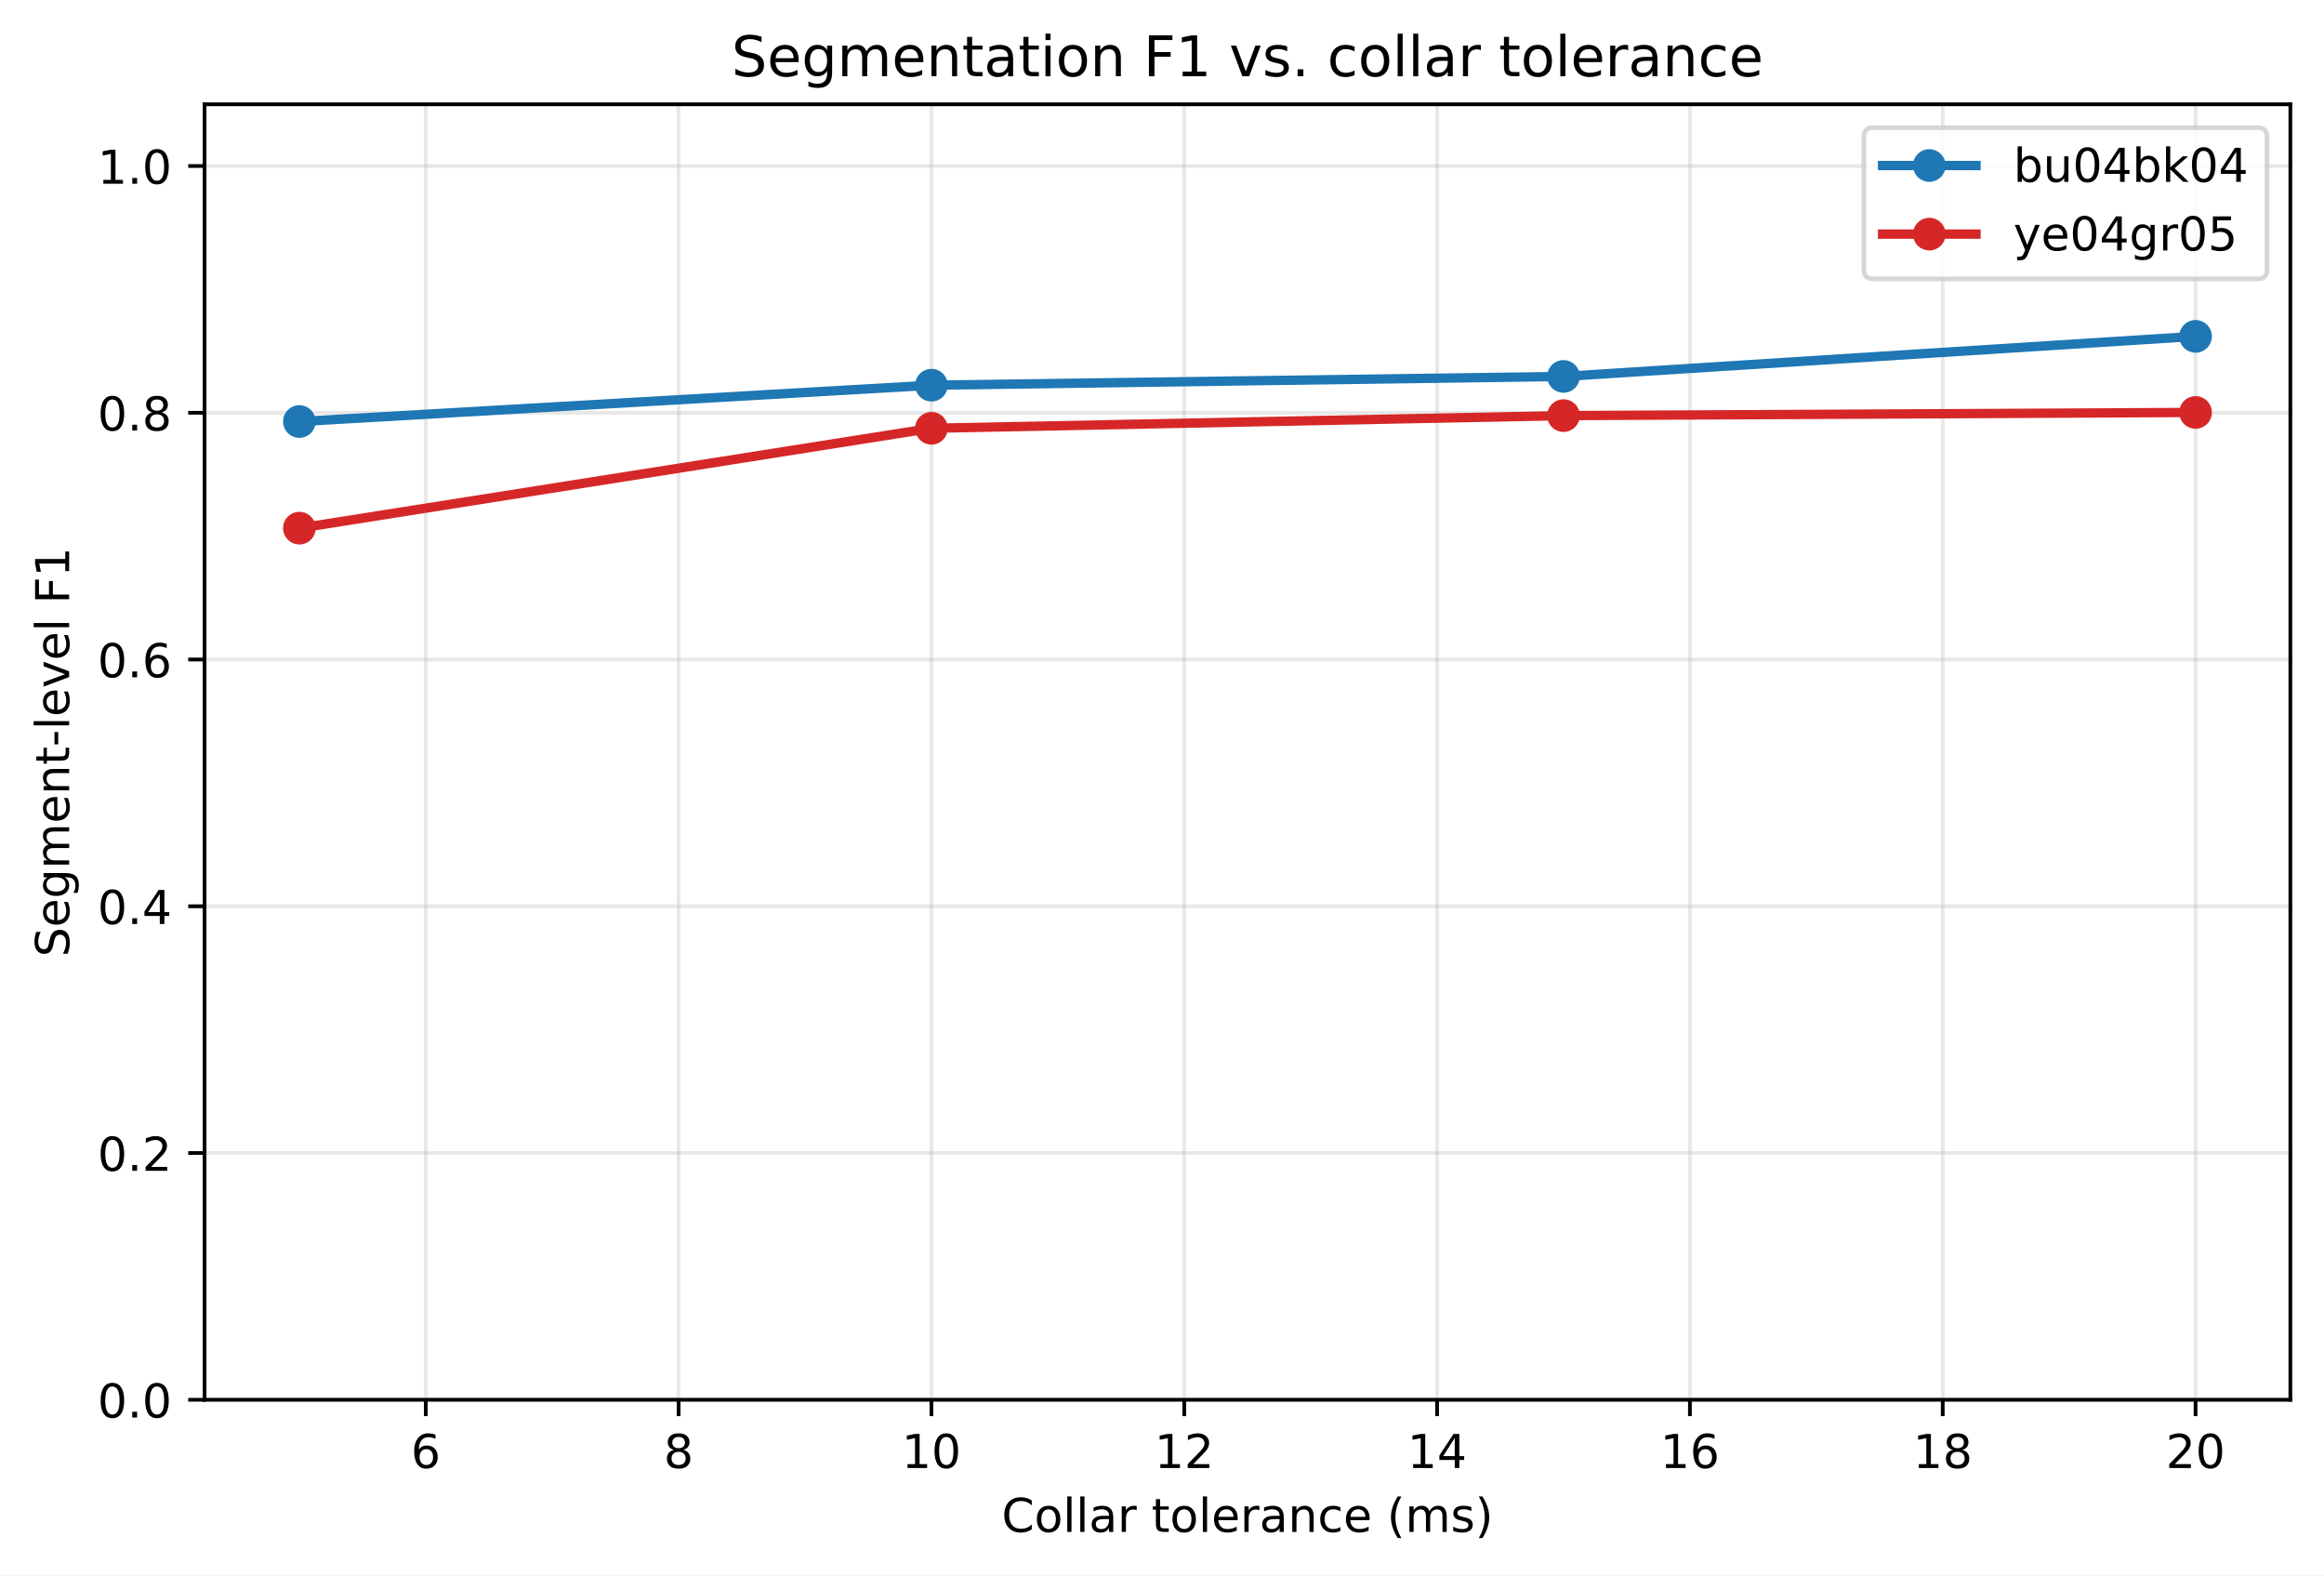
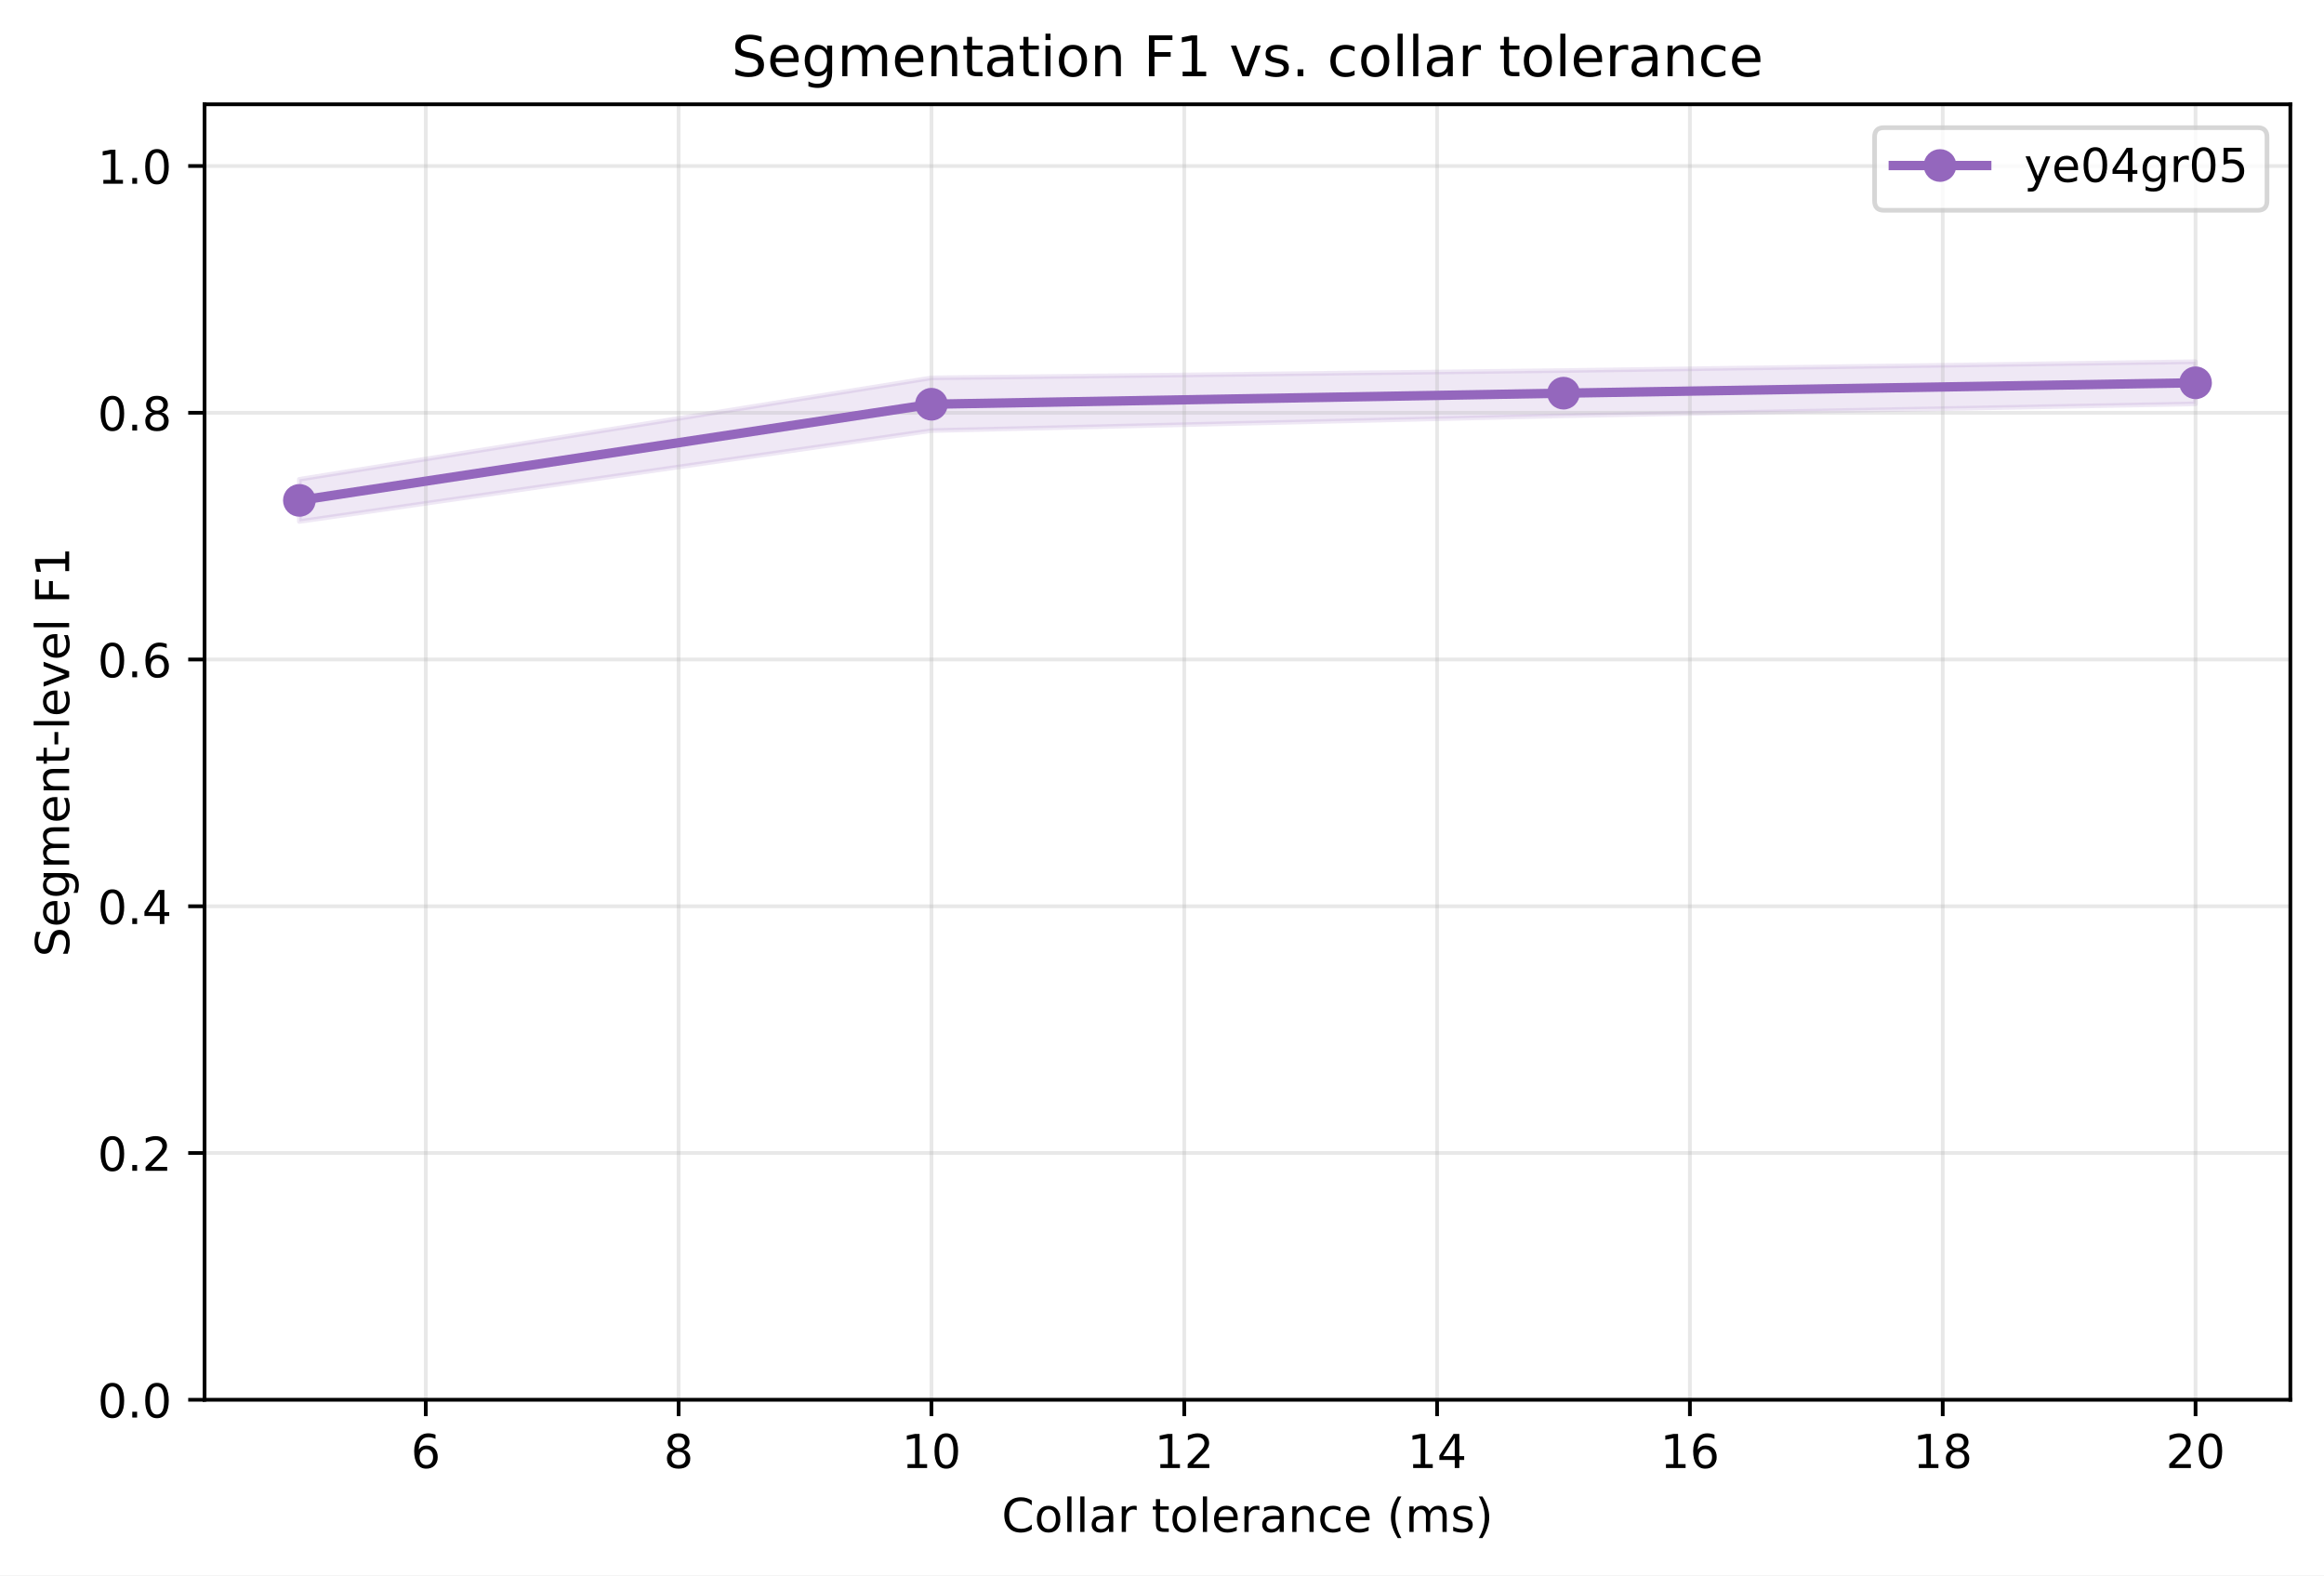
<svg xmlns="http://www.w3.org/2000/svg" xmlns:xlink="http://www.w3.org/1999/xlink" width="497.381pt" height="337.074pt" viewBox="0 0 497.381 337.074" version="1.1">
  <defs>
    <style type="text/css">*{stroke-linejoin: round; stroke-linecap: butt}</style>
  </defs>
  <g id="figure_1">
    <g id="patch_1">
      <path d="M 0 337.074  L 497.381 337.074  L 497.381 0  L 0 0  z " style="fill: #ffffff" />
    </g>
    <g id="axes_1">
      <g id="patch_2">
        <path d="M 43.781 299.518  L 490.181 299.518  L 490.181 22.318  L 43.781 22.318  z " style="fill: #ffffff" />
      </g>
      <g id="FillBetweenPolyCollection_1">
        <defs>
-           <path id="m82c9b3a013" d="M 64.072 -246.88  L 64.072 -246.88  L 199.345 -254.653  L 334.618 -256.529  L 469.89 -265.105  L 469.89 -265.105  L 469.89 -265.105  L 334.618 -256.529  L 199.345 -254.653  L 64.072 -246.88  z " style="stroke: #1f77b4; stroke-opacity: 0.15" />
+           <path id="me6331eea71" d="M 64.072 -234.518  L 64.072 -225.49  L 199.345 -244.943  L 334.618 -248.108  L 469.89 -250.658  L 469.89 -259.675  L 469.89 -259.675  L 334.618 -257.787  L 199.345 -256.218  L 64.072 -234.518  z " style="stroke: #9467bd; stroke-opacity: 0.15" />
        </defs>
-         <g clip-path="url(#p41cdb0695c)">
-           <use xlink:href="#m82c9b3a013" x="0" y="337.074" style="fill: #1f77b4; fill-opacity: 0.15; stroke: #1f77b4; stroke-opacity: 0.15" />
-         </g>
-       </g>
-       <g id="FillBetweenPolyCollection_2">
-         <defs>
-           <path id="mf2d8fa4685" d="M 64.072 -224.069  L 64.072 -224.069  L 199.345 -245.433  L 334.618 -248.146  L 469.89 -248.824  L 469.89 -248.824  L 469.89 -248.824  L 334.618 -248.146  L 199.345 -245.433  L 64.072 -224.069  z " style="stroke: #d62728; stroke-opacity: 0.15" />
-         </defs>
-         <g clip-path="url(#p41cdb0695c)">
-           <use xlink:href="#mf2d8fa4685" x="0" y="337.074" style="fill: #d62728; fill-opacity: 0.15; stroke: #d62728; stroke-opacity: 0.15" />
+         <g clip-path="url(#p8cec20c7e3)">
+           <use xlink:href="#me6331eea71" x="0" y="337.074" style="fill: #9467bd; fill-opacity: 0.15; stroke: #9467bd; stroke-opacity: 0.15" />
        </g>
      </g>
      <g id="matplotlib.axis_1">
        <g id="xtick_1">
          <g id="line2d_1">
-             <path d="M 91.127 299.518  L 91.127 22.318  " clip-path="url(#p41cdb0695c)" style="fill: none; stroke: #b0b0b0; stroke-opacity: 0.3; stroke-width: 0.8; stroke-linecap: square" />
+             <path d="M 91.127 299.518  L 91.127 22.318  " clip-path="url(#p8cec20c7e3)" style="fill: none; stroke: #b0b0b0; stroke-opacity: 0.3; stroke-width: 0.8; stroke-linecap: square" />
          </g>
          <g id="line2d_2">
            <defs>
-               <path id="mef32d63946" d="M 0 0  L 0 3.5  " style="stroke: #000000; stroke-width: 0.8" />
+               <path id="m9d0d711210" d="M 0 0  L 0 3.5  " style="stroke: #000000; stroke-width: 0.8" />
            </defs>
            <g>
-               <use xlink:href="#mef32d63946" x="91.127" y="299.518" style="stroke: #000000; stroke-width: 0.8" />
+               <use xlink:href="#m9d0d711210" x="91.127" y="299.518" style="stroke: #000000; stroke-width: 0.8" />
            </g>
          </g>
          <g id="text_1">
            <g transform="translate(87.94545 314.1166) scale(0.1 -0.1)">
              <defs>
                <path id="DejaVuSans-36" d="M 2113 2584  Q 1688 2584 1439 2293  Q 1191 2003 1191 1497  Q 1191 994 1439 701  Q 1688 409 2113 409  Q 2538 409 2786 701  Q 3034 994 3034 1497  Q 3034 2003 2786 2293  Q 2538 2584 2113 2584  z M 3366 4563  L 3366 3988  Q 3128 4100 2886 4159  Q 2644 4219 2406 4219  Q 1781 4219 1451 3797  Q 1122 3375 1075 2522  Q 1259 2794 1537 2939  Q 1816 3084 2150 3084  Q 2853 3084 3261 2657  Q 3669 2231 3669 1497  Q 3669 778 3244 343  Q 2819 -91 2113 -91  Q 1303 -91 875 529  Q 447 1150 447 2328  Q 447 3434 972 4092  Q 1497 4750 2381 4750  Q 2619 4750 2861 4703  Q 3103 4656 3366 4563  z " transform="scale(0.015625)" />
              </defs>
              <use xlink:href="#DejaVuSans-36" />
            </g>
          </g>
        </g>
        <g id="xtick_2">
          <g id="line2d_3">
-             <path d="M 145.236 299.518  L 145.236 22.318  " clip-path="url(#p41cdb0695c)" style="fill: none; stroke: #b0b0b0; stroke-opacity: 0.3; stroke-width: 0.8; stroke-linecap: square" />
+             <path d="M 145.236 299.518  L 145.236 22.318  " clip-path="url(#p8cec20c7e3)" style="fill: none; stroke: #b0b0b0; stroke-opacity: 0.3; stroke-width: 0.8; stroke-linecap: square" />
          </g>
          <g id="line2d_4">
            <g>
-               <use xlink:href="#mef32d63946" x="145.236" y="299.518" style="stroke: #000000; stroke-width: 0.8" />
+               <use xlink:href="#m9d0d711210" x="145.236" y="299.518" style="stroke: #000000; stroke-width: 0.8" />
            </g>
          </g>
          <g id="text_2">
            <g transform="translate(142.0545 314.1166) scale(0.1 -0.1)">
              <defs>
                <path id="DejaVuSans-38" d="M 2034 2216  Q 1584 2216 1326 1975  Q 1069 1734 1069 1313  Q 1069 891 1326 650  Q 1584 409 2034 409  Q 2484 409 2743 651  Q 3003 894 3003 1313  Q 3003 1734 2745 1975  Q 2488 2216 2034 2216  z M 1403 2484  Q 997 2584 770 2862  Q 544 3141 544 3541  Q 544 4100 942 4425  Q 1341 4750 2034 4750  Q 2731 4750 3128 4425  Q 3525 4100 3525 3541  Q 3525 3141 3298 2862  Q 3072 2584 2669 2484  Q 3125 2378 3379 2068  Q 3634 1759 3634 1313  Q 3634 634 3220 271  Q 2806 -91 2034 -91  Q 1263 -91 848 271  Q 434 634 434 1313  Q 434 1759 690 2068  Q 947 2378 1403 2484  z M 1172 3481  Q 1172 3119 1398 2916  Q 1625 2713 2034 2713  Q 2441 2713 2670 2916  Q 2900 3119 2900 3481  Q 2900 3844 2670 4047  Q 2441 4250 2034 4250  Q 1625 4250 1398 4047  Q 1172 3844 1172 3481  z " transform="scale(0.015625)" />
              </defs>
              <use xlink:href="#DejaVuSans-38" />
            </g>
          </g>
        </g>
        <g id="xtick_3">
          <g id="line2d_5">
-             <path d="M 199.345 299.518  L 199.345 22.318  " clip-path="url(#p41cdb0695c)" style="fill: none; stroke: #b0b0b0; stroke-opacity: 0.3; stroke-width: 0.8; stroke-linecap: square" />
+             <path d="M 199.345 299.518  L 199.345 22.318  " clip-path="url(#p8cec20c7e3)" style="fill: none; stroke: #b0b0b0; stroke-opacity: 0.3; stroke-width: 0.8; stroke-linecap: square" />
          </g>
          <g id="line2d_6">
            <g>
-               <use xlink:href="#mef32d63946" x="199.345" y="299.518" style="stroke: #000000; stroke-width: 0.8" />
+               <use xlink:href="#m9d0d711210" x="199.345" y="299.518" style="stroke: #000000; stroke-width: 0.8" />
            </g>
          </g>
          <g id="text_3">
            <g transform="translate(192.9824 314.1166) scale(0.1 -0.1)">
              <defs>
                <path id="DejaVuSans-31" d="M 794 531  L 1825 531  L 1825 4091  L 703 3866  L 703 4441  L 1819 4666  L 2450 4666  L 2450 531  L 3481 531  L 3481 0  L 794 0  L 794 531  z " transform="scale(0.015625)" />
                <path id="DejaVuSans-30" d="M 2034 4250  Q 1547 4250 1301 3770  Q 1056 3291 1056 2328  Q 1056 1369 1301 889  Q 1547 409 2034 409  Q 2525 409 2770 889  Q 3016 1369 3016 2328  Q 3016 3291 2770 3770  Q 2525 4250 2034 4250  z M 2034 4750  Q 2819 4750 3233 4129  Q 3647 3509 3647 2328  Q 3647 1150 3233 529  Q 2819 -91 2034 -91  Q 1250 -91 836 529  Q 422 1150 422 2328  Q 422 3509 836 4129  Q 1250 4750 2034 4750  z " transform="scale(0.015625)" />
              </defs>
              <use xlink:href="#DejaVuSans-31" />
              <use xlink:href="#DejaVuSans-30" transform="translate(63.62305 0)" />
            </g>
          </g>
        </g>
        <g id="xtick_4">
          <g id="line2d_7">
-             <path d="M 253.454 299.518  L 253.454 22.318  " clip-path="url(#p41cdb0695c)" style="fill: none; stroke: #b0b0b0; stroke-opacity: 0.3; stroke-width: 0.8; stroke-linecap: square" />
+             <path d="M 253.454 299.518  L 253.454 22.318  " clip-path="url(#p8cec20c7e3)" style="fill: none; stroke: #b0b0b0; stroke-opacity: 0.3; stroke-width: 0.8; stroke-linecap: square" />
          </g>
          <g id="line2d_8">
            <g>
-               <use xlink:href="#mef32d63946" x="253.454" y="299.518" style="stroke: #000000; stroke-width: 0.8" />
+               <use xlink:href="#m9d0d711210" x="253.454" y="299.518" style="stroke: #000000; stroke-width: 0.8" />
            </g>
          </g>
          <g id="text_4">
            <g transform="translate(247.0915 314.1166) scale(0.1 -0.1)">
              <defs>
                <path id="DejaVuSans-32" d="M 1228 531  L 3431 531  L 3431 0  L 469 0  L 469 531  Q 828 903 1448 1529  Q 2069 2156 2228 2338  Q 2531 2678 2651 2914  Q 2772 3150 2772 3378  Q 2772 3750 2511 3984  Q 2250 4219 1831 4219  Q 1534 4219 1204 4116  Q 875 4013 500 3803  L 500 4441  Q 881 4594 1212 4672  Q 1544 4750 1819 4750  Q 2544 4750 2975 4387  Q 3406 4025 3406 3419  Q 3406 3131 3298 2873  Q 3191 2616 2906 2266  Q 2828 2175 2409 1742  Q 1991 1309 1228 531  z " transform="scale(0.015625)" />
              </defs>
              <use xlink:href="#DejaVuSans-31" />
              <use xlink:href="#DejaVuSans-32" transform="translate(63.62305 0)" />
            </g>
          </g>
        </g>
        <g id="xtick_5">
          <g id="line2d_9">
-             <path d="M 307.563 299.518  L 307.563 22.318  " clip-path="url(#p41cdb0695c)" style="fill: none; stroke: #b0b0b0; stroke-opacity: 0.3; stroke-width: 0.8; stroke-linecap: square" />
+             <path d="M 307.563 299.518  L 307.563 22.318  " clip-path="url(#p8cec20c7e3)" style="fill: none; stroke: #b0b0b0; stroke-opacity: 0.3; stroke-width: 0.8; stroke-linecap: square" />
          </g>
          <g id="line2d_10">
            <g>
-               <use xlink:href="#mef32d63946" x="307.563" y="299.518" style="stroke: #000000; stroke-width: 0.8" />
+               <use xlink:href="#m9d0d711210" x="307.563" y="299.518" style="stroke: #000000; stroke-width: 0.8" />
            </g>
          </g>
          <g id="text_5">
            <g transform="translate(301.2006 314.1166) scale(0.1 -0.1)">
              <defs>
                <path id="DejaVuSans-34" d="M 2419 4116  L 825 1625  L 2419 1625  L 2419 4116  z M 2253 4666  L 3047 4666  L 3047 1625  L 3713 1625  L 3713 1100  L 3047 1100  L 3047 0  L 2419 0  L 2419 1100  L 313 1100  L 313 1709  L 2253 4666  z " transform="scale(0.015625)" />
              </defs>
              <use xlink:href="#DejaVuSans-31" />
              <use xlink:href="#DejaVuSans-34" transform="translate(63.62305 0)" />
            </g>
          </g>
        </g>
        <g id="xtick_6">
          <g id="line2d_11">
-             <path d="M 361.672 299.518  L 361.672 22.318  " clip-path="url(#p41cdb0695c)" style="fill: none; stroke: #b0b0b0; stroke-opacity: 0.3; stroke-width: 0.8; stroke-linecap: square" />
+             <path d="M 361.672 299.518  L 361.672 22.318  " clip-path="url(#p8cec20c7e3)" style="fill: none; stroke: #b0b0b0; stroke-opacity: 0.3; stroke-width: 0.8; stroke-linecap: square" />
          </g>
          <g id="line2d_12">
            <g>
-               <use xlink:href="#mef32d63946" x="361.672" y="299.518" style="stroke: #000000; stroke-width: 0.8" />
+               <use xlink:href="#m9d0d711210" x="361.672" y="299.518" style="stroke: #000000; stroke-width: 0.8" />
            </g>
          </g>
          <g id="text_6">
            <g transform="translate(355.3097 314.1166) scale(0.1 -0.1)">
              <use xlink:href="#DejaVuSans-31" />
              <use xlink:href="#DejaVuSans-36" transform="translate(63.62305 0)" />
            </g>
          </g>
        </g>
        <g id="xtick_7">
          <g id="line2d_13">
-             <path d="M 415.781 299.518  L 415.781 22.318  " clip-path="url(#p41cdb0695c)" style="fill: none; stroke: #b0b0b0; stroke-opacity: 0.3; stroke-width: 0.8; stroke-linecap: square" />
+             <path d="M 415.781 299.518  L 415.781 22.318  " clip-path="url(#p8cec20c7e3)" style="fill: none; stroke: #b0b0b0; stroke-opacity: 0.3; stroke-width: 0.8; stroke-linecap: square" />
          </g>
          <g id="line2d_14">
            <g>
-               <use xlink:href="#mef32d63946" x="415.781" y="299.518" style="stroke: #000000; stroke-width: 0.8" />
+               <use xlink:href="#m9d0d711210" x="415.781" y="299.518" style="stroke: #000000; stroke-width: 0.8" />
            </g>
          </g>
          <g id="text_7">
            <g transform="translate(409.4187 314.1166) scale(0.1 -0.1)">
              <use xlink:href="#DejaVuSans-31" />
              <use xlink:href="#DejaVuSans-38" transform="translate(63.62305 0)" />
            </g>
          </g>
        </g>
        <g id="xtick_8">
          <g id="line2d_15">
-             <path d="M 469.89 299.518  L 469.89 22.318  " clip-path="url(#p41cdb0695c)" style="fill: none; stroke: #b0b0b0; stroke-opacity: 0.3; stroke-width: 0.8; stroke-linecap: square" />
+             <path d="M 469.89 299.518  L 469.89 22.318  " clip-path="url(#p8cec20c7e3)" style="fill: none; stroke: #b0b0b0; stroke-opacity: 0.3; stroke-width: 0.8; stroke-linecap: square" />
          </g>
          <g id="line2d_16">
            <g>
-               <use xlink:href="#mef32d63946" x="469.89" y="299.518" style="stroke: #000000; stroke-width: 0.8" />
+               <use xlink:href="#m9d0d711210" x="469.89" y="299.518" style="stroke: #000000; stroke-width: 0.8" />
            </g>
          </g>
          <g id="text_8">
            <g transform="translate(463.5278 314.1166) scale(0.1 -0.1)">
              <use xlink:href="#DejaVuSans-32" />
              <use xlink:href="#DejaVuSans-30" transform="translate(63.62305 0)" />
            </g>
          </g>
        </g>
        <g id="text_9">
          <g transform="translate(214.3789 327.7947) scale(0.1 -0.1)">
            <defs>
              <path id="DejaVuSans-43" d="M 4122 4306  L 4122 3641  Q 3803 3938 3442 4084  Q 3081 4231 2675 4231  Q 1875 4231 1450 3742  Q 1025 3253 1025 2328  Q 1025 1406 1450 917  Q 1875 428 2675 428  Q 3081 428 3442 575  Q 3803 722 4122 1019  L 4122 359  Q 3791 134 3420 21  Q 3050 -91 2638 -91  Q 1578 -91 968 557  Q 359 1206 359 2328  Q 359 3453 968 4101  Q 1578 4750 2638 4750  Q 3056 4750 3426 4639  Q 3797 4528 4122 4306  z " transform="scale(0.015625)" />
              <path id="DejaVuSans-6f" d="M 1959 3097  Q 1497 3097 1228 2736  Q 959 2375 959 1747  Q 959 1119 1226 758  Q 1494 397 1959 397  Q 2419 397 2687 759  Q 2956 1122 2956 1747  Q 2956 2369 2687 2733  Q 2419 3097 1959 3097  z M 1959 3584  Q 2709 3584 3137 3096  Q 3566 2609 3566 1747  Q 3566 888 3137 398  Q 2709 -91 1959 -91  Q 1206 -91 779 398  Q 353 888 353 1747  Q 353 2609 779 3096  Q 1206 3584 1959 3584  z " transform="scale(0.015625)" />
              <path id="DejaVuSans-6c" d="M 603 4863  L 1178 4863  L 1178 0  L 603 0  L 603 4863  z " transform="scale(0.015625)" />
              <path id="DejaVuSans-61" d="M 2194 1759  Q 1497 1759 1228 1600  Q 959 1441 959 1056  Q 959 750 1161 570  Q 1363 391 1709 391  Q 2188 391 2477 730  Q 2766 1069 2766 1631  L 2766 1759  L 2194 1759  z M 3341 1997  L 3341 0  L 2766 0  L 2766 531  Q 2569 213 2275 61  Q 1981 -91 1556 -91  Q 1019 -91 701 211  Q 384 513 384 1019  Q 384 1609 779 1909  Q 1175 2209 1959 2209  L 2766 2209  L 2766 2266  Q 2766 2663 2505 2880  Q 2244 3097 1772 3097  Q 1472 3097 1187 3025  Q 903 2953 641 2809  L 641 3341  Q 956 3463 1253 3523  Q 1550 3584 1831 3584  Q 2591 3584 2966 3190  Q 3341 2797 3341 1997  z " transform="scale(0.015625)" />
              <path id="DejaVuSans-72" d="M 2631 2963  Q 2534 3019 2420 3045  Q 2306 3072 2169 3072  Q 1681 3072 1420 2755  Q 1159 2438 1159 1844  L 1159 0  L 581 0  L 581 3500  L 1159 3500  L 1159 2956  Q 1341 3275 1631 3429  Q 1922 3584 2338 3584  Q 2397 3584 2469 3576  Q 2541 3569 2628 3553  L 2631 2963  z " transform="scale(0.015625)" />
              <path id="DejaVuSans-20" transform="scale(0.015625)" />
              <path id="DejaVuSans-74" d="M 1172 4494  L 1172 3500  L 2356 3500  L 2356 3053  L 1172 3053  L 1172 1153  Q 1172 725 1289 603  Q 1406 481 1766 481  L 2356 481  L 2356 0  L 1766 0  Q 1100 0 847 248  Q 594 497 594 1153  L 594 3053  L 172 3053  L 172 3500  L 594 3500  L 594 4494  L 1172 4494  z " transform="scale(0.015625)" />
              <path id="DejaVuSans-65" d="M 3597 1894  L 3597 1613  L 953 1613  Q 991 1019 1311 708  Q 1631 397 2203 397  Q 2534 397 2845 478  Q 3156 559 3463 722  L 3463 178  Q 3153 47 2828 -22  Q 2503 -91 2169 -91  Q 1331 -91 842 396  Q 353 884 353 1716  Q 353 2575 817 3079  Q 1281 3584 2069 3584  Q 2775 3584 3186 3129  Q 3597 2675 3597 1894  z M 3022 2063  Q 3016 2534 2758 2815  Q 2500 3097 2075 3097  Q 1594 3097 1305 2825  Q 1016 2553 972 2059  L 3022 2063  z " transform="scale(0.015625)" />
              <path id="DejaVuSans-6e" d="M 3513 2113  L 3513 0  L 2938 0  L 2938 2094  Q 2938 2591 2744 2837  Q 2550 3084 2163 3084  Q 1697 3084 1428 2787  Q 1159 2491 1159 1978  L 1159 0  L 581 0  L 581 3500  L 1159 3500  L 1159 2956  Q 1366 3272 1645 3428  Q 1925 3584 2291 3584  Q 2894 3584 3203 3211  Q 3513 2838 3513 2113  z " transform="scale(0.015625)" />
              <path id="DejaVuSans-63" d="M 3122 3366  L 3122 2828  Q 2878 2963 2633 3030  Q 2388 3097 2138 3097  Q 1578 3097 1268 2742  Q 959 2388 959 1747  Q 959 1106 1268 751  Q 1578 397 2138 397  Q 2388 397 2633 464  Q 2878 531 3122 666  L 3122 134  Q 2881 22 2623 -34  Q 2366 -91 2075 -91  Q 1284 -91 818 406  Q 353 903 353 1747  Q 353 2603 823 3093  Q 1294 3584 2113 3584  Q 2378 3584 2631 3529  Q 2884 3475 3122 3366  z " transform="scale(0.015625)" />
              <path id="DejaVuSans-28" d="M 1984 4856  Q 1566 4138 1362 3434  Q 1159 2731 1159 2009  Q 1159 1288 1364 580  Q 1569 -128 1984 -844  L 1484 -844  Q 1016 -109 783 600  Q 550 1309 550 2009  Q 550 2706 781 3412  Q 1013 4119 1484 4856  L 1984 4856  z " transform="scale(0.015625)" />
              <path id="DejaVuSans-6d" d="M 3328 2828  Q 3544 3216 3844 3400  Q 4144 3584 4550 3584  Q 5097 3584 5394 3201  Q 5691 2819 5691 2113  L 5691 0  L 5113 0  L 5113 2094  Q 5113 2597 4934 2840  Q 4756 3084 4391 3084  Q 3944 3084 3684 2787  Q 3425 2491 3425 1978  L 3425 0  L 2847 0  L 2847 2094  Q 2847 2600 2669 2842  Q 2491 3084 2119 3084  Q 1678 3084 1418 2786  Q 1159 2488 1159 1978  L 1159 0  L 581 0  L 581 3500  L 1159 3500  L 1159 2956  Q 1356 3278 1631 3431  Q 1906 3584 2284 3584  Q 2666 3584 2933 3390  Q 3200 3197 3328 2828  z " transform="scale(0.015625)" />
              <path id="DejaVuSans-73" d="M 2834 3397  L 2834 2853  Q 2591 2978 2328 3040  Q 2066 3103 1784 3103  Q 1356 3103 1142 2972  Q 928 2841 928 2578  Q 928 2378 1081 2264  Q 1234 2150 1697 2047  L 1894 2003  Q 2506 1872 2764 1633  Q 3022 1394 3022 966  Q 3022 478 2636 193  Q 2250 -91 1575 -91  Q 1294 -91 989 -36  Q 684 19 347 128  L 347 722  Q 666 556 975 473  Q 1284 391 1588 391  Q 1994 391 2212 530  Q 2431 669 2431 922  Q 2431 1156 2273 1281  Q 2116 1406 1581 1522  L 1381 1569  Q 847 1681 609 1914  Q 372 2147 372 2553  Q 372 3047 722 3315  Q 1072 3584 1716 3584  Q 2034 3584 2315 3537  Q 2597 3491 2834 3397  z " transform="scale(0.015625)" />
              <path id="DejaVuSans-29" d="M 513 4856  L 1013 4856  Q 1481 4119 1714 3412  Q 1947 2706 1947 2009  Q 1947 1309 1714 600  Q 1481 -109 1013 -844  L 513 -844  Q 928 -128 1133 580  Q 1338 1288 1338 2009  Q 1338 2731 1133 3434  Q 928 4138 513 4856  z " transform="scale(0.015625)" />
            </defs>
            <use xlink:href="#DejaVuSans-43" />
            <use xlink:href="#DejaVuSans-6f" transform="translate(69.82422 0)" />
            <use xlink:href="#DejaVuSans-6c" transform="translate(131.0059 0)" />
            <use xlink:href="#DejaVuSans-6c" transform="translate(158.7891 0)" />
            <use xlink:href="#DejaVuSans-61" transform="translate(186.5723 0)" />
            <use xlink:href="#DejaVuSans-72" transform="translate(247.8516 0)" />
            <use xlink:href="#DejaVuSans-20" transform="translate(288.9648 0)" />
            <use xlink:href="#DejaVuSans-74" transform="translate(320.752 0)" />
            <use xlink:href="#DejaVuSans-6f" transform="translate(359.9609 0)" />
            <use xlink:href="#DejaVuSans-6c" transform="translate(421.1426 0)" />
            <use xlink:href="#DejaVuSans-65" transform="translate(448.9258 0)" />
            <use xlink:href="#DejaVuSans-72" transform="translate(510.4492 0)" />
            <use xlink:href="#DejaVuSans-61" transform="translate(551.5625 0)" />
            <use xlink:href="#DejaVuSans-6e" transform="translate(612.8418 0)" />
            <use xlink:href="#DejaVuSans-63" transform="translate(676.2207 0)" />
            <use xlink:href="#DejaVuSans-65" transform="translate(731.2012 0)" />
            <use xlink:href="#DejaVuSans-20" transform="translate(792.7246 0)" />
            <use xlink:href="#DejaVuSans-28" transform="translate(824.5117 0)" />
            <use xlink:href="#DejaVuSans-6d" transform="translate(863.5254 0)" />
            <use xlink:href="#DejaVuSans-73" transform="translate(960.9375 0)" />
            <use xlink:href="#DejaVuSans-29" transform="translate(1013.037 0)" />
          </g>
        </g>
      </g>
      <g id="matplotlib.axis_2">
        <g id="ytick_1">
          <g id="line2d_17">
-             <path d="M 43.781 299.518  L 490.181 299.518  " clip-path="url(#p41cdb0695c)" style="fill: none; stroke: #b0b0b0; stroke-opacity: 0.3; stroke-width: 0.8; stroke-linecap: square" />
+             <path d="M 43.781 299.518  L 490.181 299.518  " clip-path="url(#p8cec20c7e3)" style="fill: none; stroke: #b0b0b0; stroke-opacity: 0.3; stroke-width: 0.8; stroke-linecap: square" />
          </g>
          <g id="line2d_18">
            <defs>
-               <path id="mf29021ff97" d="M 0 0  L -3.5 0  " style="stroke: #000000; stroke-width: 0.8" />
+               <path id="m63a48230fb" d="M 0 0  L -3.5 0  " style="stroke: #000000; stroke-width: 0.8" />
            </defs>
            <g>
-               <use xlink:href="#mf29021ff97" x="43.781" y="299.518" style="stroke: #000000; stroke-width: 0.8" />
+               <use xlink:href="#m63a48230fb" x="43.781" y="299.518" style="stroke: #000000; stroke-width: 0.8" />
            </g>
          </g>
          <g id="text_10">
            <g transform="translate(20.87813 303.3173) scale(0.1 -0.1)">
              <defs>
                <path id="DejaVuSans-2e" d="M 684 794  L 1344 794  L 1344 0  L 684 0  L 684 794  z " transform="scale(0.015625)" />
              </defs>
              <use xlink:href="#DejaVuSans-30" />
              <use xlink:href="#DejaVuSans-2e" transform="translate(63.62305 0)" />
              <use xlink:href="#DejaVuSans-30" transform="translate(95.41016 0)" />
            </g>
          </g>
        </g>
        <g id="ytick_2">
          <g id="line2d_19">
-             <path d="M 43.781 246.718  L 490.181 246.718  " clip-path="url(#p41cdb0695c)" style="fill: none; stroke: #b0b0b0; stroke-opacity: 0.3; stroke-width: 0.8; stroke-linecap: square" />
+             <path d="M 43.781 246.718  L 490.181 246.718  " clip-path="url(#p8cec20c7e3)" style="fill: none; stroke: #b0b0b0; stroke-opacity: 0.3; stroke-width: 0.8; stroke-linecap: square" />
          </g>
          <g id="line2d_20">
            <g>
-               <use xlink:href="#mf29021ff97" x="43.781" y="246.718" style="stroke: #000000; stroke-width: 0.8" />
+               <use xlink:href="#m63a48230fb" x="43.781" y="246.718" style="stroke: #000000; stroke-width: 0.8" />
            </g>
          </g>
          <g id="text_11">
            <g transform="translate(20.87813 250.5173) scale(0.1 -0.1)">
              <use xlink:href="#DejaVuSans-30" />
              <use xlink:href="#DejaVuSans-2e" transform="translate(63.62305 0)" />
              <use xlink:href="#DejaVuSans-32" transform="translate(95.41016 0)" />
            </g>
          </g>
        </g>
        <g id="ytick_3">
          <g id="line2d_21">
-             <path d="M 43.781 193.918  L 490.181 193.918  " clip-path="url(#p41cdb0695c)" style="fill: none; stroke: #b0b0b0; stroke-opacity: 0.3; stroke-width: 0.8; stroke-linecap: square" />
+             <path d="M 43.781 193.918  L 490.181 193.918  " clip-path="url(#p8cec20c7e3)" style="fill: none; stroke: #b0b0b0; stroke-opacity: 0.3; stroke-width: 0.8; stroke-linecap: square" />
          </g>
          <g id="line2d_22">
            <g>
-               <use xlink:href="#mf29021ff97" x="43.781" y="193.918" style="stroke: #000000; stroke-width: 0.8" />
+               <use xlink:href="#m63a48230fb" x="43.781" y="193.918" style="stroke: #000000; stroke-width: 0.8" />
            </g>
          </g>
          <g id="text_12">
            <g transform="translate(20.87813 197.7173) scale(0.1 -0.1)">
              <use xlink:href="#DejaVuSans-30" />
              <use xlink:href="#DejaVuSans-2e" transform="translate(63.62305 0)" />
              <use xlink:href="#DejaVuSans-34" transform="translate(95.41016 0)" />
            </g>
          </g>
        </g>
        <g id="ytick_4">
          <g id="line2d_23">
-             <path d="M 43.781 141.118  L 490.181 141.118  " clip-path="url(#p41cdb0695c)" style="fill: none; stroke: #b0b0b0; stroke-opacity: 0.3; stroke-width: 0.8; stroke-linecap: square" />
+             <path d="M 43.781 141.118  L 490.181 141.118  " clip-path="url(#p8cec20c7e3)" style="fill: none; stroke: #b0b0b0; stroke-opacity: 0.3; stroke-width: 0.8; stroke-linecap: square" />
          </g>
          <g id="line2d_24">
            <g>
-               <use xlink:href="#mf29021ff97" x="43.781" y="141.118" style="stroke: #000000; stroke-width: 0.8" />
+               <use xlink:href="#m63a48230fb" x="43.781" y="141.118" style="stroke: #000000; stroke-width: 0.8" />
            </g>
          </g>
          <g id="text_13">
            <g transform="translate(20.87813 144.9173) scale(0.1 -0.1)">
              <use xlink:href="#DejaVuSans-30" />
              <use xlink:href="#DejaVuSans-2e" transform="translate(63.62305 0)" />
              <use xlink:href="#DejaVuSans-36" transform="translate(95.41016 0)" />
            </g>
          </g>
        </g>
        <g id="ytick_5">
          <g id="line2d_25">
-             <path d="M 43.781 88.318  L 490.181 88.318  " clip-path="url(#p41cdb0695c)" style="fill: none; stroke: #b0b0b0; stroke-opacity: 0.3; stroke-width: 0.8; stroke-linecap: square" />
+             <path d="M 43.781 88.318  L 490.181 88.318  " clip-path="url(#p8cec20c7e3)" style="fill: none; stroke: #b0b0b0; stroke-opacity: 0.3; stroke-width: 0.8; stroke-linecap: square" />
          </g>
          <g id="line2d_26">
            <g>
-               <use xlink:href="#mf29021ff97" x="43.781" y="88.318" style="stroke: #000000; stroke-width: 0.8" />
+               <use xlink:href="#m63a48230fb" x="43.781" y="88.318" style="stroke: #000000; stroke-width: 0.8" />
            </g>
          </g>
          <g id="text_14">
            <g transform="translate(20.87813 92.11734) scale(0.1 -0.1)">
              <use xlink:href="#DejaVuSans-30" />
              <use xlink:href="#DejaVuSans-2e" transform="translate(63.62305 0)" />
              <use xlink:href="#DejaVuSans-38" transform="translate(95.41016 0)" />
            </g>
          </g>
        </g>
        <g id="ytick_6">
          <g id="line2d_27">
-             <path d="M 43.781 35.518  L 490.181 35.518  " clip-path="url(#p41cdb0695c)" style="fill: none; stroke: #b0b0b0; stroke-opacity: 0.3; stroke-width: 0.8; stroke-linecap: square" />
+             <path d="M 43.781 35.518  L 490.181 35.518  " clip-path="url(#p8cec20c7e3)" style="fill: none; stroke: #b0b0b0; stroke-opacity: 0.3; stroke-width: 0.8; stroke-linecap: square" />
          </g>
          <g id="line2d_28">
            <g>
-               <use xlink:href="#mf29021ff97" x="43.781" y="35.518" style="stroke: #000000; stroke-width: 0.8" />
+               <use xlink:href="#m63a48230fb" x="43.781" y="35.518" style="stroke: #000000; stroke-width: 0.8" />
            </g>
          </g>
          <g id="text_15">
            <g transform="translate(20.87813 39.31734) scale(0.1 -0.1)">
              <use xlink:href="#DejaVuSans-31" />
              <use xlink:href="#DejaVuSans-2e" transform="translate(63.62305 0)" />
              <use xlink:href="#DejaVuSans-30" transform="translate(95.41016 0)" />
            </g>
          </g>
        </g>
        <g id="text_16">
          <g transform="translate(14.79844 204.7595) rotate(-90) scale(0.1 -0.1)">
            <defs>
              <path id="DejaVuSans-53" d="M 3425 4513  L 3425 3897  Q 3066 4069 2747 4153  Q 2428 4238 2131 4238  Q 1616 4238 1336 4038  Q 1056 3838 1056 3469  Q 1056 3159 1242 3001  Q 1428 2844 1947 2747  L 2328 2669  Q 3034 2534 3370 2195  Q 3706 1856 3706 1288  Q 3706 609 3251 259  Q 2797 -91 1919 -91  Q 1588 -91 1214 -16  Q 841 59 441 206  L 441 856  Q 825 641 1194 531  Q 1563 422 1919 422  Q 2459 422 2753 634  Q 3047 847 3047 1241  Q 3047 1584 2836 1778  Q 2625 1972 2144 2069  L 1759 2144  Q 1053 2284 737 2584  Q 422 2884 422 3419  Q 422 4038 858 4394  Q 1294 4750 2059 4750  Q 2388 4750 2728 4690  Q 3069 4631 3425 4513  z " transform="scale(0.015625)" />
              <path id="DejaVuSans-67" d="M 2906 1791  Q 2906 2416 2648 2759  Q 2391 3103 1925 3103  Q 1463 3103 1205 2759  Q 947 2416 947 1791  Q 947 1169 1205 825  Q 1463 481 1925 481  Q 2391 481 2648 825  Q 2906 1169 2906 1791  z M 3481 434  Q 3481 -459 3084 -895  Q 2688 -1331 1869 -1331  Q 1566 -1331 1297 -1286  Q 1028 -1241 775 -1147  L 775 -588  Q 1028 -725 1275 -790  Q 1522 -856 1778 -856  Q 2344 -856 2625 -561  Q 2906 -266 2906 331  L 2906 616  Q 2728 306 2450 153  Q 2172 0 1784 0  Q 1141 0 747 490  Q 353 981 353 1791  Q 353 2603 747 3093  Q 1141 3584 1784 3584  Q 2172 3584 2450 3431  Q 2728 3278 2906 2969  L 2906 3500  L 3481 3500  L 3481 434  z " transform="scale(0.015625)" />
              <path id="DejaVuSans-2d" d="M 313 2009  L 1997 2009  L 1997 1497  L 313 1497  L 313 2009  z " transform="scale(0.015625)" />
              <path id="DejaVuSans-76" d="M 191 3500  L 800 3500  L 1894 563  L 2988 3500  L 3597 3500  L 2284 0  L 1503 0  L 191 3500  z " transform="scale(0.015625)" />
              <path id="DejaVuSans-46" d="M 628 4666  L 3309 4666  L 3309 4134  L 1259 4134  L 1259 2759  L 3109 2759  L 3109 2228  L 1259 2228  L 1259 0  L 628 0  L 628 4666  z " transform="scale(0.015625)" />
            </defs>
            <use xlink:href="#DejaVuSans-53" />
            <use xlink:href="#DejaVuSans-65" transform="translate(63.47656 0)" />
            <use xlink:href="#DejaVuSans-67" transform="translate(125 0)" />
            <use xlink:href="#DejaVuSans-6d" transform="translate(188.4766 0)" />
            <use xlink:href="#DejaVuSans-65" transform="translate(285.8887 0)" />
            <use xlink:href="#DejaVuSans-6e" transform="translate(347.4121 0)" />
            <use xlink:href="#DejaVuSans-74" transform="translate(410.791 0)" />
            <use xlink:href="#DejaVuSans-2d" transform="translate(450 0)" />
            <use xlink:href="#DejaVuSans-6c" transform="translate(486.084 0)" />
            <use xlink:href="#DejaVuSans-65" transform="translate(513.8672 0)" />
            <use xlink:href="#DejaVuSans-76" transform="translate(575.3906 0)" />
            <use xlink:href="#DejaVuSans-65" transform="translate(634.5703 0)" />
            <use xlink:href="#DejaVuSans-6c" transform="translate(696.0938 0)" />
            <use xlink:href="#DejaVuSans-20" transform="translate(723.877 0)" />
            <use xlink:href="#DejaVuSans-46" transform="translate(755.6641 0)" />
            <use xlink:href="#DejaVuSans-31" transform="translate(813.1836 0)" />
          </g>
        </g>
      </g>
      <g id="line2d_29">
-         <path d="M 64.072 90.194  L 199.345 82.422  L 334.618 80.546  L 469.89 71.969  " clip-path="url(#p41cdb0695c)" style="fill: none; stroke: #1f77b4; stroke-width: 2; stroke-linecap: square" />
+         <path d="M 64.072 107.07  L 199.345 86.494  L 334.618 84.127  L 469.89 81.908  " clip-path="url(#p8cec20c7e3)" style="fill: none; stroke: #9467bd; stroke-width: 2; stroke-linecap: square" />
        <defs>
-           <path id="mb3983f44cc" d="M 0 3  C 0.796 3 1.559 2.684 2.121 2.121  C 2.684 1.559 3 0.796 3 0  C 3 -0.796 2.684 -1.559 2.121 -2.121  C 1.559 -2.684 0.796 -3 0 -3  C -0.796 -3 -1.559 -2.684 -2.121 -2.121  C -2.684 -1.559 -3 -0.796 -3 0  C -3 0.796 -2.684 1.559 -2.121 2.121  C -1.559 2.684 -0.796 3 0 3  z " style="stroke: #1f77b4" />
+           <path id="m443e2f122c" d="M 0 3  C 0.796 3 1.559 2.684 2.121 2.121  C 2.684 1.559 3 0.796 3 0  C 3 -0.796 2.684 -1.559 2.121 -2.121  C 1.559 -2.684 0.796 -3 0 -3  C -0.796 -3 -1.559 -2.684 -2.121 -2.121  C -2.684 -1.559 -3 -0.796 -3 0  C -3 0.796 -2.684 1.559 -2.121 2.121  C -1.559 2.684 -0.796 3 0 3  z " style="stroke: #9467bd" />
        </defs>
-         <g clip-path="url(#p41cdb0695c)">
-           <use xlink:href="#mb3983f44cc" x="64.072" y="90.194" style="fill: #1f77b4; stroke: #1f77b4" />
-           <use xlink:href="#mb3983f44cc" x="199.345" y="82.422" style="fill: #1f77b4; stroke: #1f77b4" />
-           <use xlink:href="#mb3983f44cc" x="334.618" y="80.546" style="fill: #1f77b4; stroke: #1f77b4" />
-           <use xlink:href="#mb3983f44cc" x="469.89" y="71.969" style="fill: #1f77b4; stroke: #1f77b4" />
-         </g>
-       </g>
-       <g id="line2d_30">
-         <path d="M 64.072 113.006  L 199.345 91.641  L 334.618 88.929  L 469.89 88.25  " clip-path="url(#p41cdb0695c)" style="fill: none; stroke: #d62728; stroke-width: 2; stroke-linecap: square" />
-         <defs>
-           <path id="mbeda57a7bc" d="M 0 3  C 0.796 3 1.559 2.684 2.121 2.121  C 2.684 1.559 3 0.796 3 0  C 3 -0.796 2.684 -1.559 2.121 -2.121  C 1.559 -2.684 0.796 -3 0 -3  C -0.796 -3 -1.559 -2.684 -2.121 -2.121  C -2.684 -1.559 -3 -0.796 -3 0  C -3 0.796 -2.684 1.559 -2.121 2.121  C -1.559 2.684 -0.796 3 0 3  z " style="stroke: #d62728" />
-         </defs>
-         <g clip-path="url(#p41cdb0695c)">
-           <use xlink:href="#mbeda57a7bc" x="64.072" y="113.006" style="fill: #d62728; stroke: #d62728" />
-           <use xlink:href="#mbeda57a7bc" x="199.345" y="91.641" style="fill: #d62728; stroke: #d62728" />
-           <use xlink:href="#mbeda57a7bc" x="334.618" y="88.929" style="fill: #d62728; stroke: #d62728" />
-           <use xlink:href="#mbeda57a7bc" x="469.89" y="88.25" style="fill: #d62728; stroke: #d62728" />
+         <g clip-path="url(#p8cec20c7e3)">
+           <use xlink:href="#m443e2f122c" x="64.072" y="107.07" style="fill: #9467bd; stroke: #9467bd" />
+           <use xlink:href="#m443e2f122c" x="199.345" y="86.494" style="fill: #9467bd; stroke: #9467bd" />
+           <use xlink:href="#m443e2f122c" x="334.618" y="84.127" style="fill: #9467bd; stroke: #9467bd" />
+           <use xlink:href="#m443e2f122c" x="469.89" y="81.908" style="fill: #9467bd; stroke: #9467bd" />
        </g>
      </g>
      <g id="patch_3">
        <path d="M 43.781 299.518  L 43.781 22.318  " style="fill: none; stroke: #000000; stroke-width: 0.8; stroke-linejoin: miter; stroke-linecap: square" />
      </g>
      <g id="patch_4">
        <path d="M 490.181 299.518  L 490.181 22.318  " style="fill: none; stroke: #000000; stroke-width: 0.8; stroke-linejoin: miter; stroke-linecap: square" />
      </g>
      <g id="patch_5">
        <path d="M 43.781 299.518  L 490.181 299.518  " style="fill: none; stroke: #000000; stroke-width: 0.8; stroke-linejoin: miter; stroke-linecap: square" />
      </g>
      <g id="patch_6">
        <path d="M 43.781 22.318  L 490.181 22.318  " style="fill: none; stroke: #000000; stroke-width: 0.8; stroke-linejoin: miter; stroke-linecap: square" />
      </g>
      <g id="text_17">
        <g transform="translate(156.5644 16.31812) scale(0.12 -0.12)">
          <defs>
            <path id="DejaVuSans-69" d="M 603 3500  L 1178 3500  L 1178 0  L 603 0  L 603 3500  z M 603 4863  L 1178 4863  L 1178 4134  L 603 4134  L 603 4863  z " transform="scale(0.015625)" />
          </defs>
          <use xlink:href="#DejaVuSans-53" />
          <use xlink:href="#DejaVuSans-65" transform="translate(63.47656 0)" />
          <use xlink:href="#DejaVuSans-67" transform="translate(125 0)" />
          <use xlink:href="#DejaVuSans-6d" transform="translate(188.4766 0)" />
          <use xlink:href="#DejaVuSans-65" transform="translate(285.8887 0)" />
          <use xlink:href="#DejaVuSans-6e" transform="translate(347.4121 0)" />
          <use xlink:href="#DejaVuSans-74" transform="translate(410.791 0)" />
          <use xlink:href="#DejaVuSans-61" transform="translate(450 0)" />
          <use xlink:href="#DejaVuSans-74" transform="translate(511.2793 0)" />
          <use xlink:href="#DejaVuSans-69" transform="translate(550.4883 0)" />
          <use xlink:href="#DejaVuSans-6f" transform="translate(578.2715 0)" />
          <use xlink:href="#DejaVuSans-6e" transform="translate(639.4531 0)" />
          <use xlink:href="#DejaVuSans-20" transform="translate(702.832 0)" />
          <use xlink:href="#DejaVuSans-46" transform="translate(734.6191 0)" />
          <use xlink:href="#DejaVuSans-31" transform="translate(792.1387 0)" />
          <use xlink:href="#DejaVuSans-20" transform="translate(855.7617 0)" />
          <use xlink:href="#DejaVuSans-76" transform="translate(887.5488 0)" />
          <use xlink:href="#DejaVuSans-73" transform="translate(946.7285 0)" />
          <use xlink:href="#DejaVuSans-2e" transform="translate(998.8281 0)" />
          <use xlink:href="#DejaVuSans-20" transform="translate(1030.615 0)" />
          <use xlink:href="#DejaVuSans-63" transform="translate(1062.402 0)" />
          <use xlink:href="#DejaVuSans-6f" transform="translate(1117.383 0)" />
          <use xlink:href="#DejaVuSans-6c" transform="translate(1178.564 0)" />
          <use xlink:href="#DejaVuSans-6c" transform="translate(1206.348 0)" />
          <use xlink:href="#DejaVuSans-61" transform="translate(1234.131 0)" />
          <use xlink:href="#DejaVuSans-72" transform="translate(1295.41 0)" />
          <use xlink:href="#DejaVuSans-20" transform="translate(1336.523 0)" />
          <use xlink:href="#DejaVuSans-74" transform="translate(1368.311 0)" />
          <use xlink:href="#DejaVuSans-6f" transform="translate(1407.52 0)" />
          <use xlink:href="#DejaVuSans-6c" transform="translate(1468.701 0)" />
          <use xlink:href="#DejaVuSans-65" transform="translate(1496.484 0)" />
          <use xlink:href="#DejaVuSans-72" transform="translate(1558.008 0)" />
          <use xlink:href="#DejaVuSans-61" transform="translate(1599.121 0)" />
          <use xlink:href="#DejaVuSans-6e" transform="translate(1660.4 0)" />
          <use xlink:href="#DejaVuSans-63" transform="translate(1723.779 0)" />
          <use xlink:href="#DejaVuSans-65" transform="translate(1778.76 0)" />
        </g>
      </g>
      <g id="legend_1">
        <g id="patch_7">
-           <path d="M 400.906 59.674  L 483.181 59.674  Q 485.181 59.674 485.181 57.674  L 485.181 29.318  Q 485.181 27.318 483.181 27.318  L 400.906 27.318  Q 398.906 27.318 398.906 29.318  L 398.906 57.674  Q 398.906 59.674 400.906 59.674  z " style="fill: #ffffff; opacity: 0.8; stroke: #cccccc; stroke-linejoin: miter" />
-         </g>
-         <g id="line2d_31">
-           <path d="M 402.906 35.417  L 412.906 35.417  L 422.906 35.417  " style="fill: none; stroke: #1f77b4; stroke-width: 2; stroke-linecap: square" />
+           <path d="M 403.2 44.996  L 483.181 44.996  Q 485.181 44.996 485.181 42.996  L 485.181 29.318  Q 485.181 27.318 483.181 27.318  L 403.2 27.318  Q 401.2 27.318 401.2 29.318  L 401.2 42.996  Q 401.2 44.996 403.2 44.996  z " style="fill: #ffffff; opacity: 0.8; stroke: #cccccc; stroke-linejoin: miter" />
+         </g>
+         <g id="line2d_30">
+           <path d="M 405.2 35.417  L 415.2 35.417  L 425.2 35.417  " style="fill: none; stroke: #9467bd; stroke-width: 2; stroke-linecap: square" />
          <g>
-             <use xlink:href="#mb3983f44cc" x="412.906" y="35.417" style="fill: #1f77b4; stroke: #1f77b4" />
+             <use xlink:href="#m443e2f122c" x="415.2" y="35.417" style="fill: #9467bd; stroke: #9467bd" />
          </g>
        </g>
        <g id="text_18">
-           <g transform="translate(430.9062 38.91656) scale(0.1 -0.1)">
-             <defs>
-               <path id="DejaVuSans-62" d="M 3116 1747  Q 3116 2381 2855 2742  Q 2594 3103 2138 3103  Q 1681 3103 1420 2742  Q 1159 2381 1159 1747  Q 1159 1113 1420 752  Q 1681 391 2138 391  Q 2594 391 2855 752  Q 3116 1113 3116 1747  z M 1159 2969  Q 1341 3281 1617 3432  Q 1894 3584 2278 3584  Q 2916 3584 3314 3078  Q 3713 2572 3713 1747  Q 3713 922 3314 415  Q 2916 -91 2278 -91  Q 1894 -91 1617 61  Q 1341 213 1159 525  L 1159 0  L 581 0  L 581 4863  L 1159 4863  L 1159 2969  z " transform="scale(0.015625)" />
-               <path id="DejaVuSans-75" d="M 544 1381  L 544 3500  L 1119 3500  L 1119 1403  Q 1119 906 1312 657  Q 1506 409 1894 409  Q 2359 409 2629 706  Q 2900 1003 2900 1516  L 2900 3500  L 3475 3500  L 3475 0  L 2900 0  L 2900 538  Q 2691 219 2414 64  Q 2138 -91 1772 -91  Q 1169 -91 856 284  Q 544 659 544 1381  z M 1991 3584  L 1991 3584  z " transform="scale(0.015625)" />
-               <path id="DejaVuSans-6b" d="M 581 4863  L 1159 4863  L 1159 1991  L 2875 3500  L 3609 3500  L 1753 1863  L 3688 0  L 2938 0  L 1159 1709  L 1159 0  L 581 0  L 581 4863  z " transform="scale(0.015625)" />
-             </defs>
-             <use xlink:href="#DejaVuSans-62" />
-             <use xlink:href="#DejaVuSans-75" transform="translate(63.47656 0)" />
-             <use xlink:href="#DejaVuSans-30" transform="translate(126.8555 0)" />
-             <use xlink:href="#DejaVuSans-34" transform="translate(190.4785 0)" />
-             <use xlink:href="#DejaVuSans-62" transform="translate(254.1016 0)" />
-             <use xlink:href="#DejaVuSans-6b" transform="translate(317.5781 0)" />
-             <use xlink:href="#DejaVuSans-30" transform="translate(375.4883 0)" />
-             <use xlink:href="#DejaVuSans-34" transform="translate(439.1113 0)" />
-           </g>
-         </g>
-         <g id="line2d_32">
-           <path d="M 402.906 50.095  L 412.906 50.095  L 422.906 50.095  " style="fill: none; stroke: #d62728; stroke-width: 2; stroke-linecap: square" />
-           <g>
-             <use xlink:href="#mbeda57a7bc" x="412.906" y="50.095" style="fill: #d62728; stroke: #d62728" />
-           </g>
-         </g>
-         <g id="text_19">
-           <g transform="translate(430.9062 53.59469) scale(0.1 -0.1)">
+           <g transform="translate(433.2 38.91656) scale(0.1 -0.1)">
            <defs>
              <path id="DejaVuSans-79" d="M 2059 -325  Q 1816 -950 1584 -1140  Q 1353 -1331 966 -1331  L 506 -1331  L 506 -850  L 844 -850  Q 1081 -850 1212 -737  Q 1344 -625 1503 -206  L 1606 56  L 191 3500  L 800 3500  L 1894 763  L 2988 3500  L 3597 3500  L 2059 -325  z " transform="scale(0.015625)" />
              <path id="DejaVuSans-35" d="M 691 4666  L 3169 4666  L 3169 4134  L 1269 4134  L 1269 2991  Q 1406 3038 1543 3061  Q 1681 3084 1819 3084  Q 2600 3084 3056 2656  Q 3513 2228 3513 1497  Q 3513 744 3044 326  Q 2575 -91 1722 -91  Q 1428 -91 1123 -41  Q 819 9 494 109  L 494 744  Q 775 591 1075 516  Q 1375 441 1709 441  Q 2250 441 2565 725  Q 2881 1009 2881 1497  Q 2881 1984 2565 2268  Q 2250 2553 1709 2553  Q 1456 2553 1204 2497  Q 953 2441 691 2322  L 691 4666  z " transform="scale(0.015625)" />
            </defs>
            <use xlink:href="#DejaVuSans-79" />
            <use xlink:href="#DejaVuSans-65" transform="translate(59.17969 0)" />
            <use xlink:href="#DejaVuSans-30" transform="translate(120.7031 0)" />
            <use xlink:href="#DejaVuSans-34" transform="translate(184.3262 0)" />
            <use xlink:href="#DejaVuSans-67" transform="translate(247.9492 0)" />
            <use xlink:href="#DejaVuSans-72" transform="translate(311.4258 0)" />
            <use xlink:href="#DejaVuSans-30" transform="translate(352.5391 0)" />
            <use xlink:href="#DejaVuSans-35" transform="translate(416.1621 0)" />
          </g>
        </g>
      </g>
    </g>
  </g>
  <defs>
-     <clipPath id="p41cdb0695c">
+     <clipPath id="p8cec20c7e3">
      <rect x="43.781" y="22.318" width="446.4" height="277.2" />
    </clipPath>
  </defs>
</svg>
